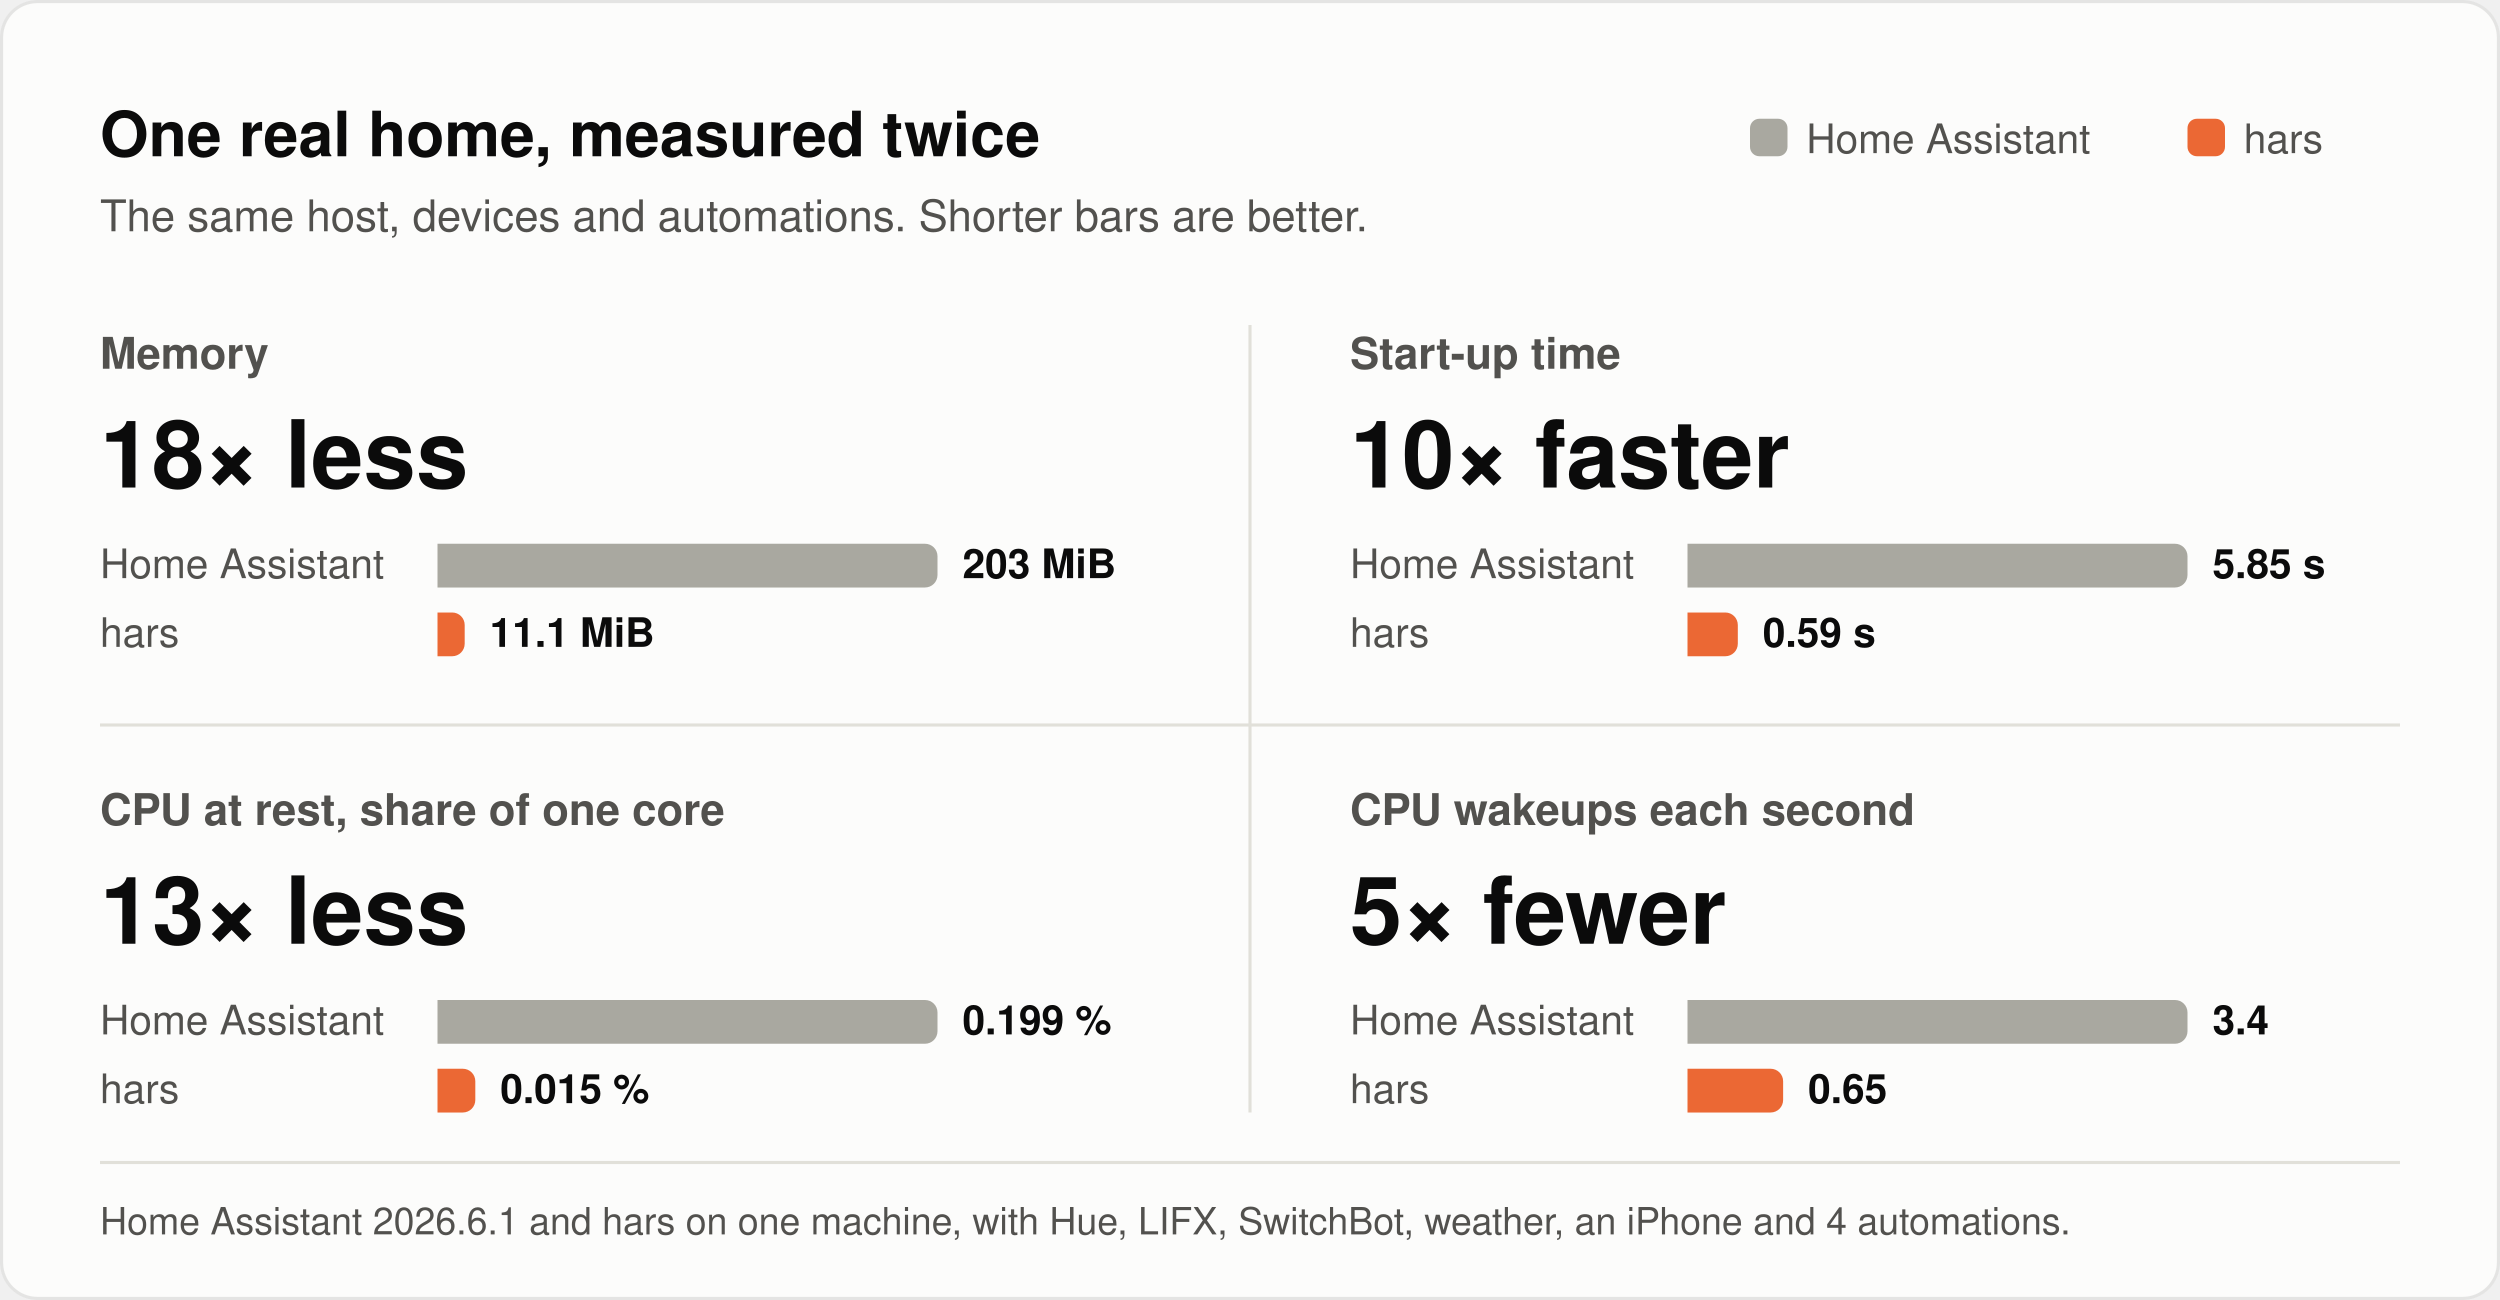
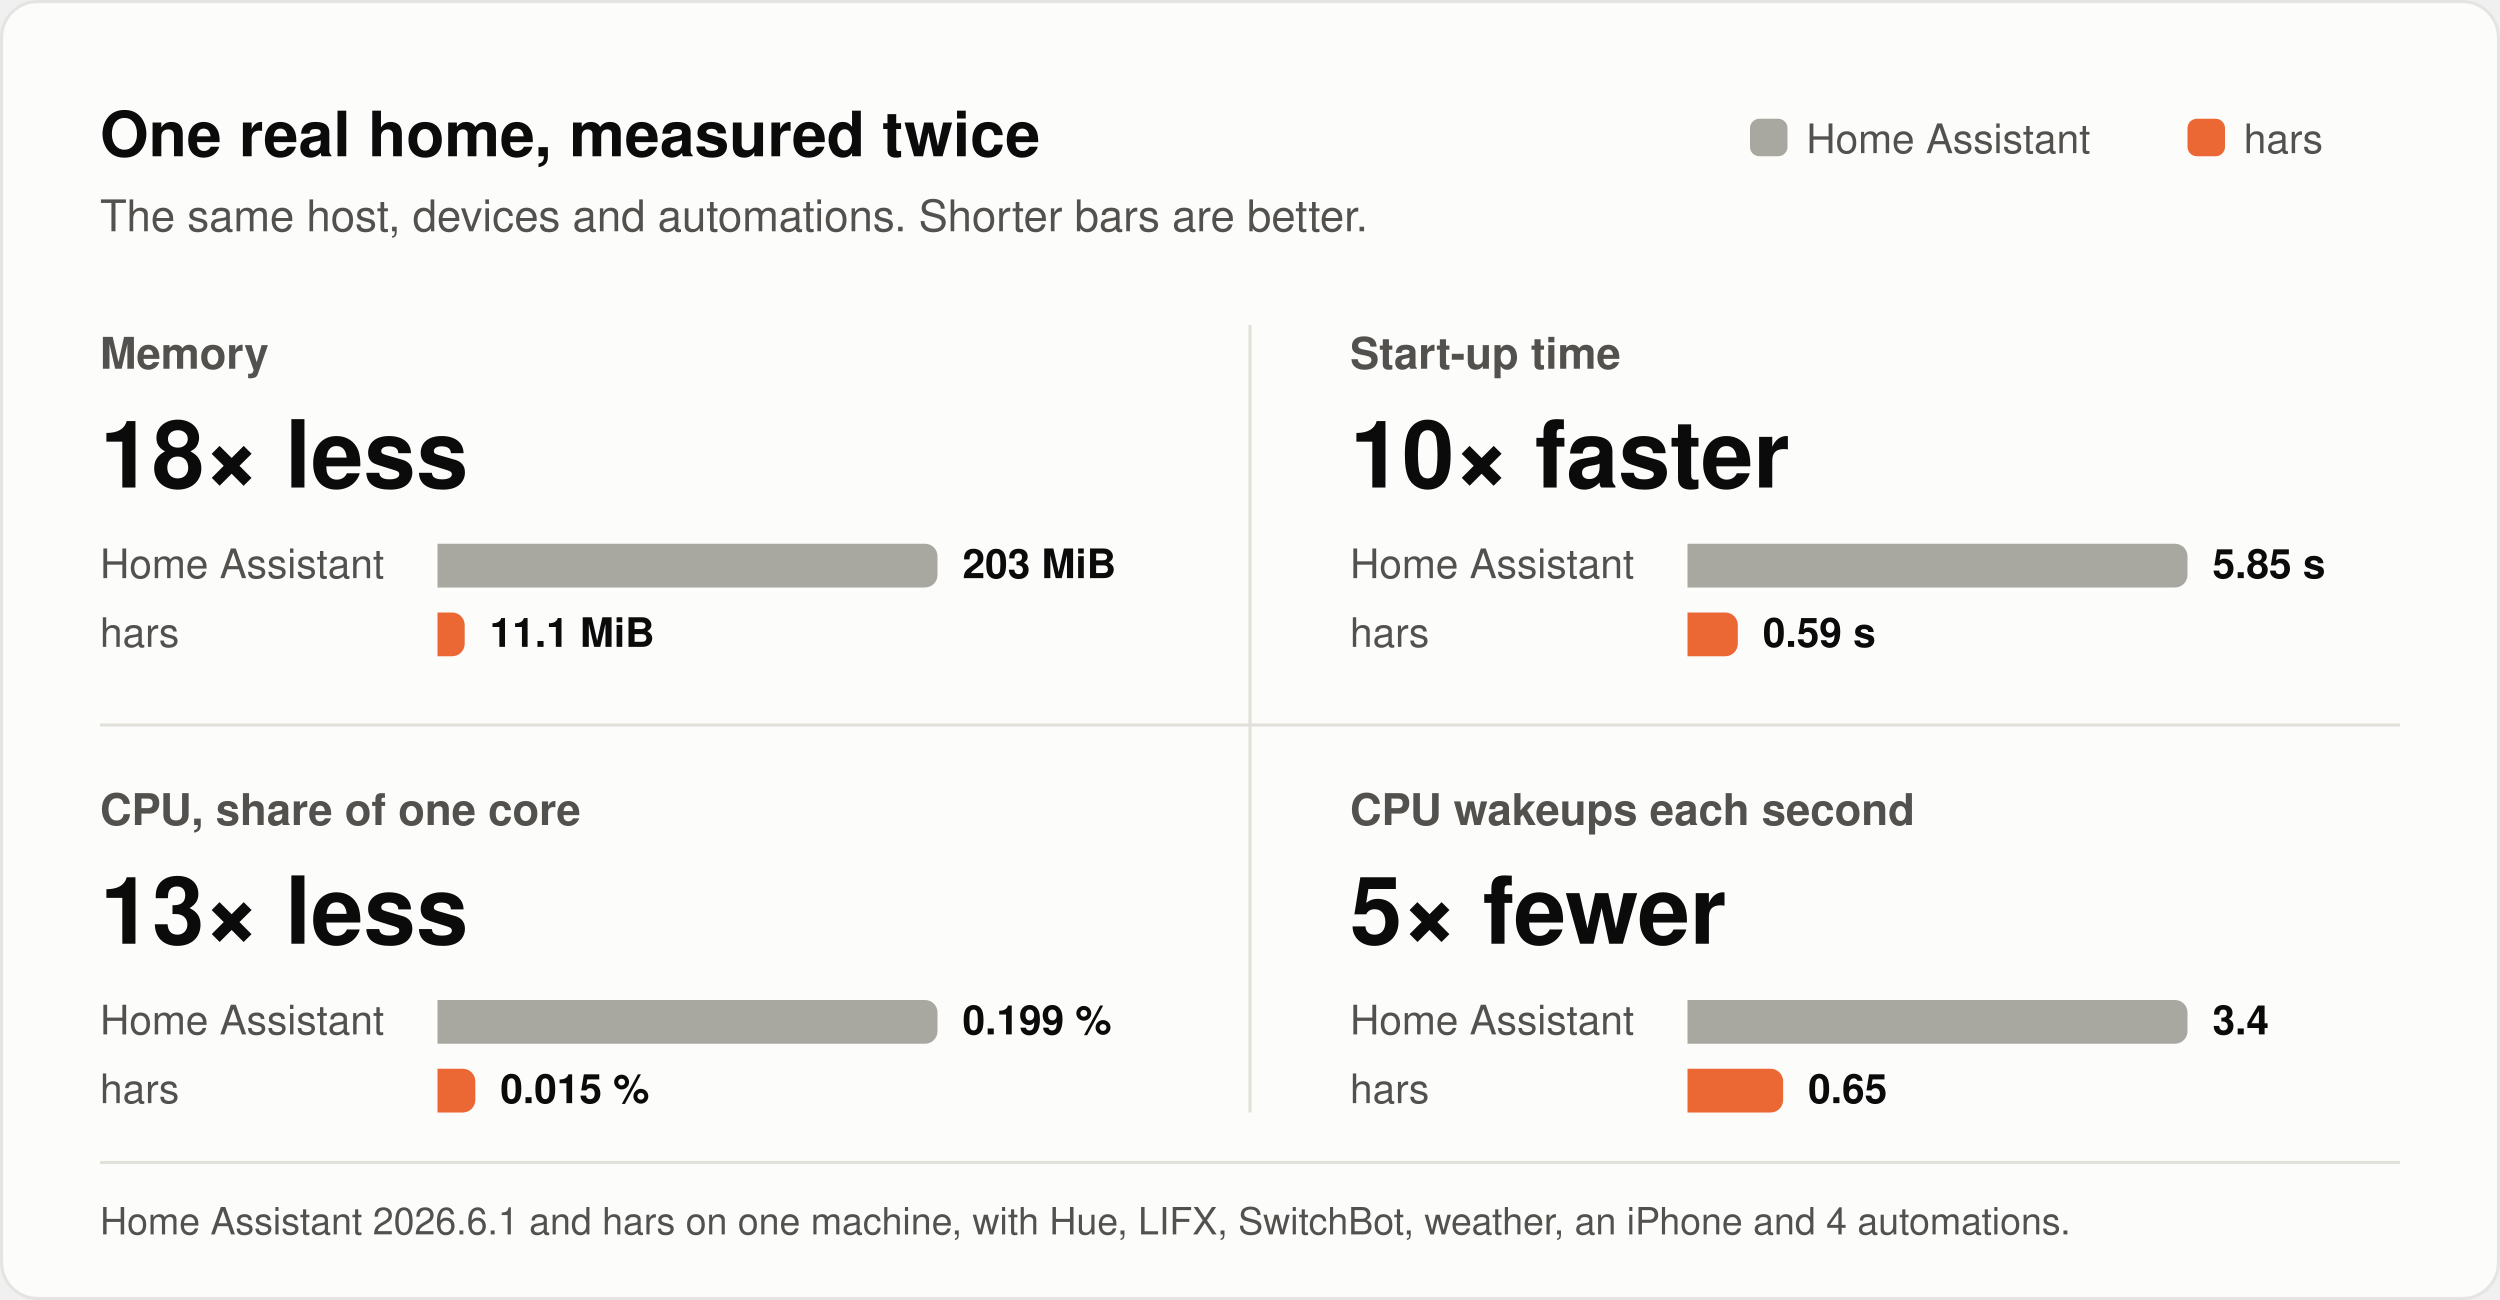
<svg xmlns="http://www.w3.org/2000/svg" viewBox="0 0 800 416" width="800" height="416" role="img" aria-labelledby="t d" font-family="system-ui, -apple-system, 'Segoe UI', Helvetica, Arial, sans-serif">
  <style>
    .surface { fill: #fcfcfb; }
    .ring    { fill: none; stroke: #0b0b0b; stroke-opacity: 0.10; }
    .rule    { stroke: #e1e0d9; }
    .ink     { fill: #0b0b0b; }
    .ink2    { fill: #52514e; }
    .ha      { fill: #a9a8a0; }
    .hars    { fill: #eb6834; }
    @media (prefers-color-scheme: dark) {
      .surface { fill: #1a1a19; }
      .ring    { stroke: #ffffff; }
      .rule    { stroke: #2c2c2a; }
      .ink     { fill: #f0efec; }
      .ink2    { fill: #c3c2b7; }
      .ha      { fill: #6b6a65; }
      .hars    { fill: #d95926; }
    }
    .title { font-size: 20px; font-weight: 600; }
    .sub   { font-size: 14px; }
    .label { font-size: 14px; font-weight: 600; }
    .hero  { font-size: 30px; font-weight: 650; }
    .name  { font-size: 13px; }
    .value { font-size: 13px; font-weight: 600; }
    .note  { font-size: 12px; }
  </style>
  <rect class="surface" width="800" height="416" rx="12" />
  <rect class="ring" x="0.5" y="0.5" width="799" height="415" rx="11.5" />
  <text class="title ink" x="32" y="50">One real home, measured twice</text>
  <text class="sub ink2" x="32" y="74">The same host, devices and automations. Shorter bars are better.</text>
  <rect class="ha" x="560" y="38" width="12" height="12" rx="3" />
  <text class="name ink2" x="578" y="49">Home Assistant</text>
  <rect class="hars" x="700" y="38" width="12" height="12" rx="3" />
  <text class="name ink2" x="718" y="49">hars</text>
  <line class="rule" x1="32" y1="232" x2="768" y2="232" />
  <line class="rule" x1="400" y1="104" x2="400" y2="356" />
  <g transform="translate(32 104)">
    <text class="label ink2" y="14">Memory</text>
    <text class="hero ink" y="52">18× less</text>
    <text class="name ink2" y="81">Home Assistant</text>
    <path class="ha" d="M108 70h156a4 4 0 0 1 4 4v6a4 4 0 0 1-4 4h-156Z" />
    <text class="value ink" x="276" y="81">203 MiB</text>
    <text class="name ink2" y="103">hars</text>
    <path class="hars" d="M108 92h4.7a4 4 0 0 1 4 4v6a4 4 0 0 1-4 4h-4.7Z" />
    <text class="value ink" x="124.7" y="103">11.1 MiB</text>
  </g>
  <g transform="translate(432 104)">
    <text class="label ink2" y="14">Start-up time</text>
    <text class="hero ink" y="52">10× faster</text>
    <text class="name ink2" y="81">Home Assistant</text>
    <path class="ha" d="M108 70h156a4 4 0 0 1 4 4v6a4 4 0 0 1-4 4h-156Z" />
    <text class="value ink" x="276" y="81">5.85 s</text>
    <text class="name ink2" y="103">hars</text>
    <path class="hars" d="M108 92h12.1a4 4 0 0 1 4 4v6a4 4 0 0 1-4 4h-12.1Z" />
    <text class="value ink" x="132.1" y="103">0.59 s</text>
  </g>
  <g transform="translate(32 250)">
-     <text class="label ink2" y="14">CPU at rest, share of one core</text>
+     <text class="label ink2" y="14">CPU, share of one core</text>
    <text class="hero ink" y="52">13× less</text>
    <text class="name ink2" y="81">Home Assistant</text>
    <path class="ha" d="M108 70h156a4 4 0 0 1 4 4v6a4 4 0 0 1-4 4h-156Z" />
    <text class="value ink" x="276" y="81">0.199 %</text>
    <text class="name ink2" y="103">hars</text>
    <path class="hars" d="M108 92h8.1a4 4 0 0 1 4 4v6a4 4 0 0 1-4 4h-8.1Z" />
    <text class="value ink" x="128.1" y="103">0.015 %</text>
  </g>
  <g transform="translate(432 250)">
    <text class="label ink2" y="14">CPU wakeups each second</text>
    <text class="hero ink" y="52">5× fewer</text>
    <text class="name ink2" y="81">Home Assistant</text>
    <path class="ha" d="M108 70h156a4 4 0 0 1 4 4v6a4 4 0 0 1-4 4h-156Z" />
    <text class="value ink" x="276" y="81">3.4</text>
    <text class="name ink2" y="103">hars</text>
    <path class="hars" d="M108 92h26.6a4 4 0 0 1 4 4v6a4 4 0 0 1-4 4h-26.6Z" />
    <text class="value ink" x="146.6" y="103">0.65</text>
  </g>
  <line class="rule" x1="32" y1="372" x2="768" y2="372" />
  <text class="note ink2" x="32" y="395">Home Assistant 2026.6.1 and hars on one machine, with Hue, LIFX, SwitchBot, weather, an iPhone and 4 automations.</text>
</svg>
